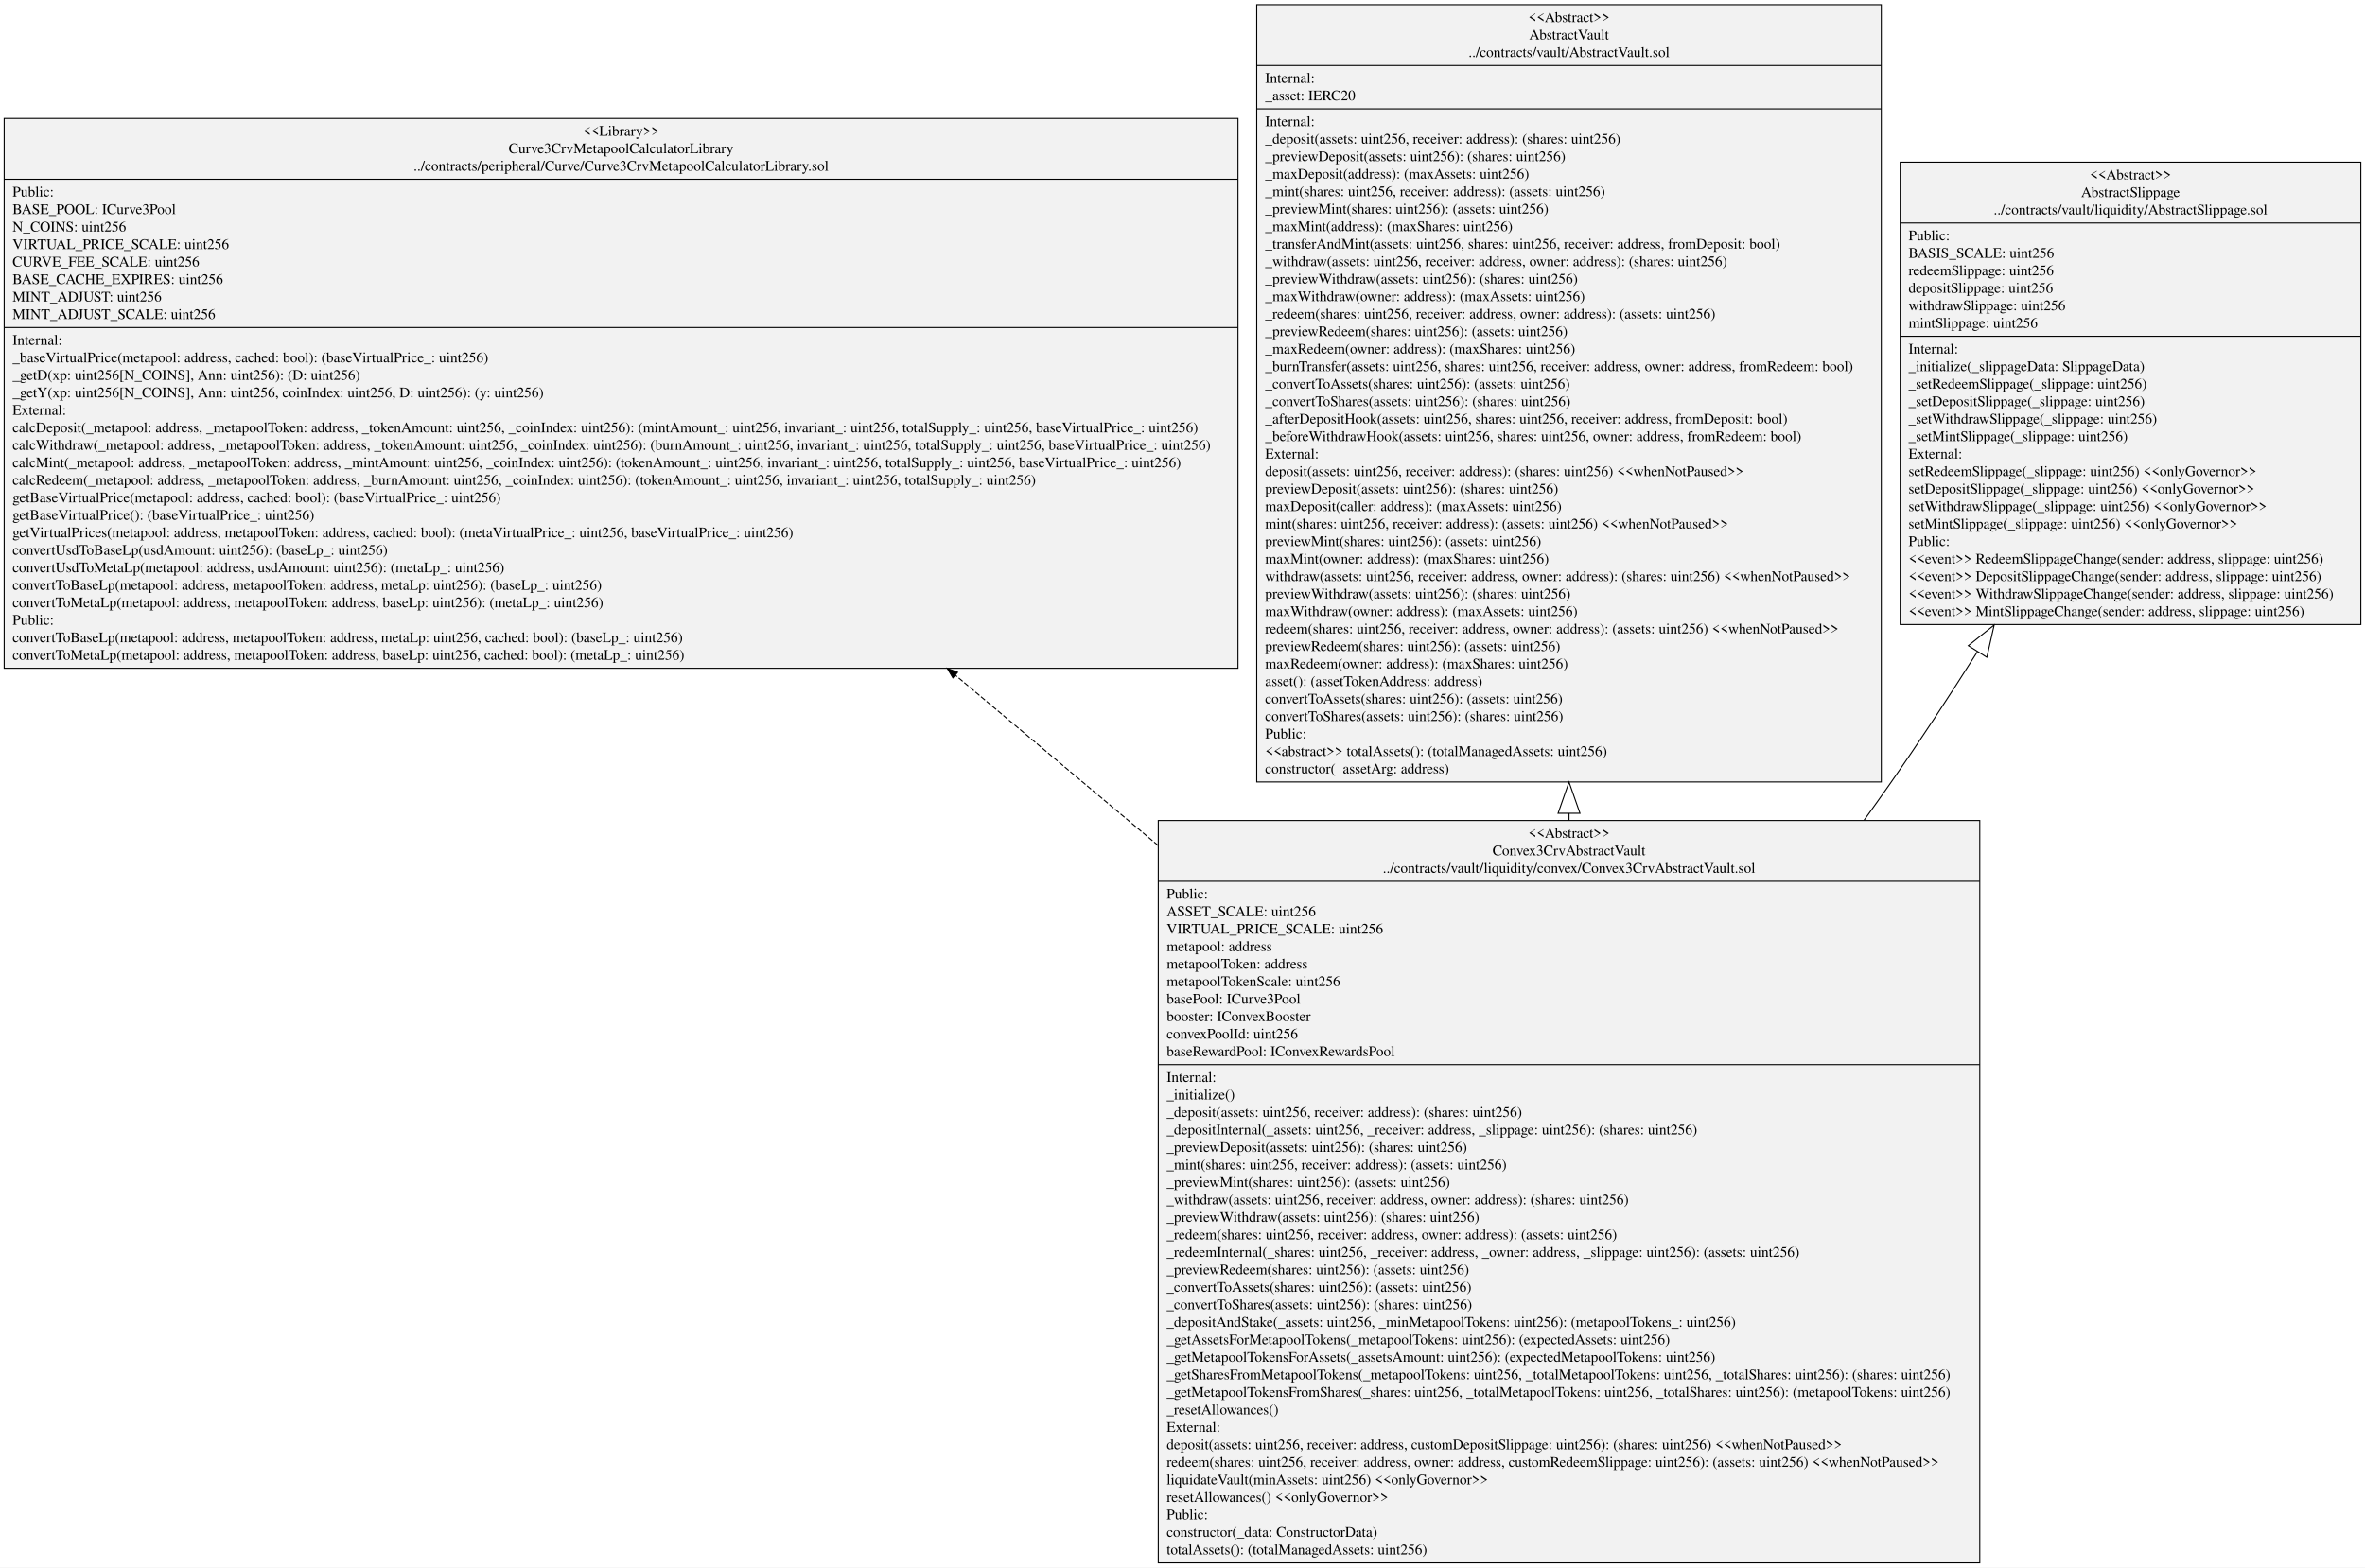
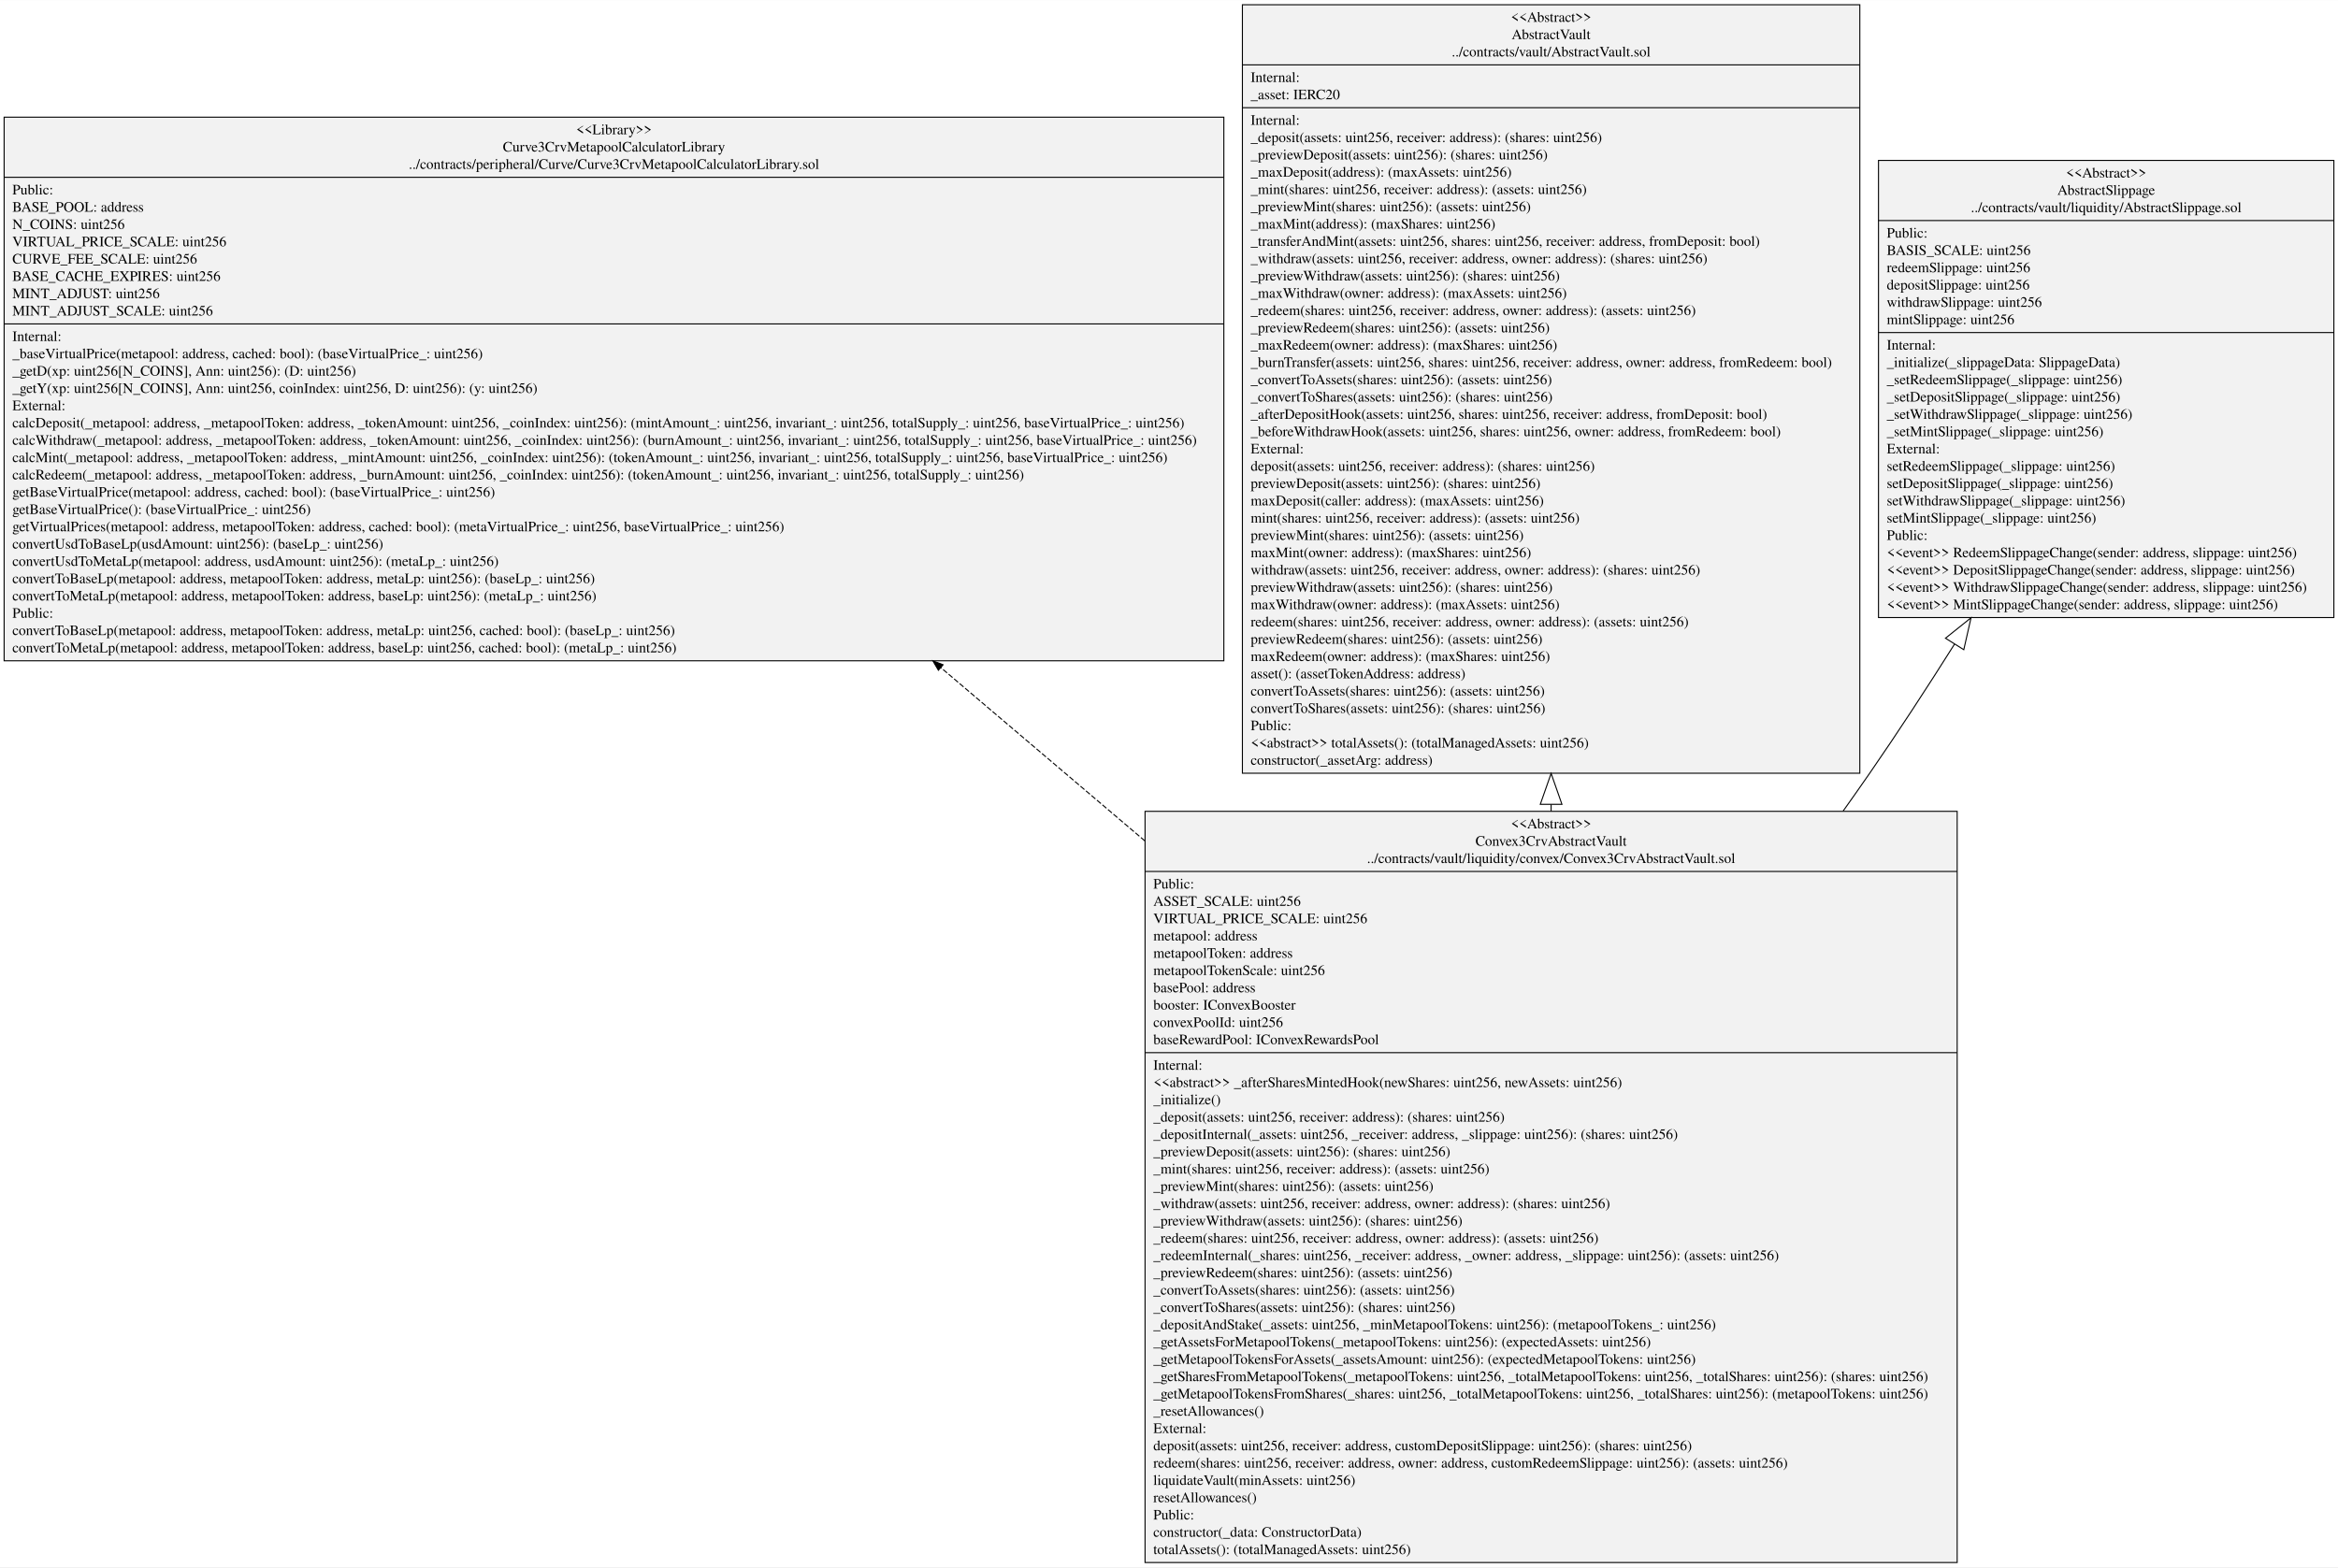
- <svg xmlns="http://www.w3.org/2000/svg" width="2270pt" height="1505pt" viewBox="0.00 0.00 2270.31 1505.20">
-   <g id="graph0" class="graph" transform="scale(1 1) rotate(0) translate(4 1501.2)">
-     <polygon fill="white" stroke="transparent" points="-4,4 -4,-1501.2 2266.31,-1501.2 2266.31,4 -4,4" />
+ <svg xmlns="http://www.w3.org/2000/svg" width="2270pt" height="1522pt" viewBox="0.00 0.00 2270.31 1522.00">
+   <g id="graph0" class="graph" transform="scale(1 1) rotate(0) translate(4 1518)">
+     <polygon fill="white" stroke="transparent" points="-4,4 -4,-1518 2266.31,-1518 2266.31,4 -4,4" />
    <g id="node1" class="node">
-       <polygon fill="#f2f2f2" stroke="black" points="0,-859.5 0,-1387.5 1184.41,-1387.5 1184.41,-859.5 0,-859.5" />
-       <text text-anchor="middle" x="592.21" y="-1370.9" font-family="Times,serif" font-size="14.00">&lt;&lt;Library&gt;&gt;</text>
-       <text text-anchor="middle" x="592.21" y="-1354.1" font-family="Times,serif" font-size="14.00">Curve3CrvMetapoolCalculatorLibrary</text>
-       <text text-anchor="middle" x="592.21" y="-1337.3" font-family="Times,serif" font-size="14.00">../contracts/peripheral/Curve/Curve3CrvMetapoolCalculatorLibrary.sol</text>
-       <polyline fill="none" stroke="black" points="0,-1329.1 1184.41,-1329.1 " />
-       <text text-anchor="start" x="8" y="-1312.5" font-family="Times,serif" font-size="14.00">Public:</text>
-       <text text-anchor="start" x="8" y="-1295.7" font-family="Times,serif" font-size="14.00">   BASE_POOL: ICurve3Pool</text>
-       <text text-anchor="start" x="8" y="-1278.9" font-family="Times,serif" font-size="14.00">   N_COINS: uint256</text>
-       <text text-anchor="start" x="8" y="-1262.1" font-family="Times,serif" font-size="14.00">   VIRTUAL_PRICE_SCALE: uint256</text>
-       <text text-anchor="start" x="8" y="-1245.3" font-family="Times,serif" font-size="14.00">   CURVE_FEE_SCALE: uint256</text>
-       <text text-anchor="start" x="8" y="-1228.5" font-family="Times,serif" font-size="14.00">   BASE_CACHE_EXPIRES: uint256</text>
-       <text text-anchor="start" x="8" y="-1211.7" font-family="Times,serif" font-size="14.00">   MINT_ADJUST: uint256</text>
-       <text text-anchor="start" x="8" y="-1194.9" font-family="Times,serif" font-size="14.00">   MINT_ADJUST_SCALE: uint256</text>
-       <polyline fill="none" stroke="black" points="0,-1186.7 1184.41,-1186.7 " />
-       <text text-anchor="start" x="8" y="-1170.1" font-family="Times,serif" font-size="14.00">Internal:</text>
-       <text text-anchor="start" x="8" y="-1153.3" font-family="Times,serif" font-size="14.00">    _baseVirtualPrice(metapool: address, cached: bool): (baseVirtualPrice_: uint256)</text>
-       <text text-anchor="start" x="8" y="-1136.5" font-family="Times,serif" font-size="14.00">    _getD(xp: uint256[N_COINS], Ann: uint256): (D: uint256)</text>
-       <text text-anchor="start" x="8" y="-1119.7" font-family="Times,serif" font-size="14.00">    _getY(xp: uint256[N_COINS], Ann: uint256, coinIndex: uint256, D: uint256): (y: uint256)</text>
-       <text text-anchor="start" x="8" y="-1102.9" font-family="Times,serif" font-size="14.00">External:</text>
-       <text text-anchor="start" x="8" y="-1086.1" font-family="Times,serif" font-size="14.00">    calcDeposit(_metapool: address, _metapoolToken: address, _tokenAmount: uint256, _coinIndex: uint256): (mintAmount_: uint256, invariant_: uint256, totalSupply_: uint256, baseVirtualPrice_: uint256)</text>
-       <text text-anchor="start" x="8" y="-1069.3" font-family="Times,serif" font-size="14.00">    calcWithdraw(_metapool: address, _metapoolToken: address, _tokenAmount: uint256, _coinIndex: uint256): (burnAmount_: uint256, invariant_: uint256, totalSupply_: uint256, baseVirtualPrice_: uint256)</text>
-       <text text-anchor="start" x="8" y="-1052.5" font-family="Times,serif" font-size="14.00">    calcMint(_metapool: address, _metapoolToken: address, _mintAmount: uint256, _coinIndex: uint256): (tokenAmount_: uint256, invariant_: uint256, totalSupply_: uint256, baseVirtualPrice_: uint256)</text>
-       <text text-anchor="start" x="8" y="-1035.7" font-family="Times,serif" font-size="14.00">    calcRedeem(_metapool: address, _metapoolToken: address, _burnAmount: uint256, _coinIndex: uint256): (tokenAmount_: uint256, invariant_: uint256, totalSupply_: uint256)</text>
-       <text text-anchor="start" x="8" y="-1018.9" font-family="Times,serif" font-size="14.00">    getBaseVirtualPrice(metapool: address, cached: bool): (baseVirtualPrice_: uint256)</text>
-       <text text-anchor="start" x="8" y="-1002.1" font-family="Times,serif" font-size="14.00">    getBaseVirtualPrice(): (baseVirtualPrice_: uint256)</text>
-       <text text-anchor="start" x="8" y="-985.3" font-family="Times,serif" font-size="14.00">    getVirtualPrices(metapool: address, metapoolToken: address, cached: bool): (metaVirtualPrice_: uint256, baseVirtualPrice_: uint256)</text>
-       <text text-anchor="start" x="8" y="-968.5" font-family="Times,serif" font-size="14.00">    convertUsdToBaseLp(usdAmount: uint256): (baseLp_: uint256)</text>
-       <text text-anchor="start" x="8" y="-951.7" font-family="Times,serif" font-size="14.00">    convertUsdToMetaLp(metapool: address, usdAmount: uint256): (metaLp_: uint256)</text>
-       <text text-anchor="start" x="8" y="-934.9" font-family="Times,serif" font-size="14.00">    convertToBaseLp(metapool: address, metapoolToken: address, metaLp: uint256): (baseLp_: uint256)</text>
-       <text text-anchor="start" x="8" y="-918.1" font-family="Times,serif" font-size="14.00">    convertToMetaLp(metapool: address, metapoolToken: address, baseLp: uint256): (metaLp_: uint256)</text>
-       <text text-anchor="start" x="8" y="-901.3" font-family="Times,serif" font-size="14.00">Public:</text>
-       <text text-anchor="start" x="8" y="-884.5" font-family="Times,serif" font-size="14.00">    convertToBaseLp(metapool: address, metapoolToken: address, metaLp: uint256, cached: bool): (baseLp_: uint256)</text>
-       <text text-anchor="start" x="8" y="-867.7" font-family="Times,serif" font-size="14.00">    convertToMetaLp(metapool: address, metapoolToken: address, baseLp: uint256, cached: bool): (metaLp_: uint256)</text>
+       <polygon fill="#f2f2f2" stroke="black" points="0,-876.3 0,-1404.3 1184.41,-1404.3 1184.41,-876.3 0,-876.3" />
+       <text text-anchor="middle" x="592.21" y="-1387.7" font-family="Times,serif" font-size="14.00">&lt;&lt;Library&gt;&gt;</text>
+       <text text-anchor="middle" x="592.21" y="-1370.9" font-family="Times,serif" font-size="14.00">Curve3CrvMetapoolCalculatorLibrary</text>
+       <text text-anchor="middle" x="592.21" y="-1354.1" font-family="Times,serif" font-size="14.00">../contracts/peripheral/Curve/Curve3CrvMetapoolCalculatorLibrary.sol</text>
+       <polyline fill="none" stroke="black" points="0,-1345.9 1184.41,-1345.9 " />
+       <text text-anchor="start" x="8" y="-1329.3" font-family="Times,serif" font-size="14.00">Public:</text>
+       <text text-anchor="start" x="8" y="-1312.5" font-family="Times,serif" font-size="14.00">   BASE_POOL: address</text>
+       <text text-anchor="start" x="8" y="-1295.7" font-family="Times,serif" font-size="14.00">   N_COINS: uint256</text>
+       <text text-anchor="start" x="8" y="-1278.9" font-family="Times,serif" font-size="14.00">   VIRTUAL_PRICE_SCALE: uint256</text>
+       <text text-anchor="start" x="8" y="-1262.1" font-family="Times,serif" font-size="14.00">   CURVE_FEE_SCALE: uint256</text>
+       <text text-anchor="start" x="8" y="-1245.3" font-family="Times,serif" font-size="14.00">   BASE_CACHE_EXPIRES: uint256</text>
+       <text text-anchor="start" x="8" y="-1228.5" font-family="Times,serif" font-size="14.00">   MINT_ADJUST: uint256</text>
+       <text text-anchor="start" x="8" y="-1211.7" font-family="Times,serif" font-size="14.00">   MINT_ADJUST_SCALE: uint256</text>
+       <polyline fill="none" stroke="black" points="0,-1203.5 1184.41,-1203.5 " />
+       <text text-anchor="start" x="8" y="-1186.9" font-family="Times,serif" font-size="14.00">Internal:</text>
+       <text text-anchor="start" x="8" y="-1170.1" font-family="Times,serif" font-size="14.00">    _baseVirtualPrice(metapool: address, cached: bool): (baseVirtualPrice_: uint256)</text>
+       <text text-anchor="start" x="8" y="-1153.3" font-family="Times,serif" font-size="14.00">    _getD(xp: uint256[N_COINS], Ann: uint256): (D: uint256)</text>
+       <text text-anchor="start" x="8" y="-1136.5" font-family="Times,serif" font-size="14.00">    _getY(xp: uint256[N_COINS], Ann: uint256, coinIndex: uint256, D: uint256): (y: uint256)</text>
+       <text text-anchor="start" x="8" y="-1119.7" font-family="Times,serif" font-size="14.00">External:</text>
+       <text text-anchor="start" x="8" y="-1102.9" font-family="Times,serif" font-size="14.00">    calcDeposit(_metapool: address, _metapoolToken: address, _tokenAmount: uint256, _coinIndex: uint256): (mintAmount_: uint256, invariant_: uint256, totalSupply_: uint256, baseVirtualPrice_: uint256)</text>
+       <text text-anchor="start" x="8" y="-1086.1" font-family="Times,serif" font-size="14.00">    calcWithdraw(_metapool: address, _metapoolToken: address, _tokenAmount: uint256, _coinIndex: uint256): (burnAmount_: uint256, invariant_: uint256, totalSupply_: uint256, baseVirtualPrice_: uint256)</text>
+       <text text-anchor="start" x="8" y="-1069.3" font-family="Times,serif" font-size="14.00">    calcMint(_metapool: address, _metapoolToken: address, _mintAmount: uint256, _coinIndex: uint256): (tokenAmount_: uint256, invariant_: uint256, totalSupply_: uint256, baseVirtualPrice_: uint256)</text>
+       <text text-anchor="start" x="8" y="-1052.5" font-family="Times,serif" font-size="14.00">    calcRedeem(_metapool: address, _metapoolToken: address, _burnAmount: uint256, _coinIndex: uint256): (tokenAmount_: uint256, invariant_: uint256, totalSupply_: uint256)</text>
+       <text text-anchor="start" x="8" y="-1035.7" font-family="Times,serif" font-size="14.00">    getBaseVirtualPrice(metapool: address, cached: bool): (baseVirtualPrice_: uint256)</text>
+       <text text-anchor="start" x="8" y="-1018.9" font-family="Times,serif" font-size="14.00">    getBaseVirtualPrice(): (baseVirtualPrice_: uint256)</text>
+       <text text-anchor="start" x="8" y="-1002.1" font-family="Times,serif" font-size="14.00">    getVirtualPrices(metapool: address, metapoolToken: address, cached: bool): (metaVirtualPrice_: uint256, baseVirtualPrice_: uint256)</text>
+       <text text-anchor="start" x="8" y="-985.3" font-family="Times,serif" font-size="14.00">    convertUsdToBaseLp(usdAmount: uint256): (baseLp_: uint256)</text>
+       <text text-anchor="start" x="8" y="-968.5" font-family="Times,serif" font-size="14.00">    convertUsdToMetaLp(metapool: address, usdAmount: uint256): (metaLp_: uint256)</text>
+       <text text-anchor="start" x="8" y="-951.7" font-family="Times,serif" font-size="14.00">    convertToBaseLp(metapool: address, metapoolToken: address, metaLp: uint256): (baseLp_: uint256)</text>
+       <text text-anchor="start" x="8" y="-934.9" font-family="Times,serif" font-size="14.00">    convertToMetaLp(metapool: address, metapoolToken: address, baseLp: uint256): (metaLp_: uint256)</text>
+       <text text-anchor="start" x="8" y="-918.1" font-family="Times,serif" font-size="14.00">Public:</text>
+       <text text-anchor="start" x="8" y="-901.3" font-family="Times,serif" font-size="14.00">    convertToBaseLp(metapool: address, metapoolToken: address, metaLp: uint256, cached: bool): (baseLp_: uint256)</text>
+       <text text-anchor="start" x="8" y="-884.5" font-family="Times,serif" font-size="14.00">    convertToMetaLp(metapool: address, metapoolToken: address, baseLp: uint256, cached: bool): (metaLp_: uint256)</text>
    </g>
    <g id="node2" class="node">
-       <polygon fill="#f2f2f2" stroke="black" points="1202.43,-750.3 1202.43,-1496.7 1801.98,-1496.7 1801.98,-750.3 1202.43,-750.3" />
-       <text text-anchor="middle" x="1502.21" y="-1480.1" font-family="Times,serif" font-size="14.00">&lt;&lt;Abstract&gt;&gt;</text>
-       <text text-anchor="middle" x="1502.21" y="-1463.3" font-family="Times,serif" font-size="14.00">AbstractVault</text>
-       <text text-anchor="middle" x="1502.21" y="-1446.5" font-family="Times,serif" font-size="14.00">../contracts/vault/AbstractVault.sol</text>
-       <polyline fill="none" stroke="black" points="1202.43,-1438.3 1801.98,-1438.3 " />
-       <text text-anchor="start" x="1210.43" y="-1421.7" font-family="Times,serif" font-size="14.00">Internal:</text>
-       <text text-anchor="start" x="1210.43" y="-1404.9" font-family="Times,serif" font-size="14.00">   _asset: IERC20</text>
-       <polyline fill="none" stroke="black" points="1202.43,-1396.7 1801.98,-1396.7 " />
-       <text text-anchor="start" x="1210.43" y="-1380.1" font-family="Times,serif" font-size="14.00">Internal:</text>
-       <text text-anchor="start" x="1210.43" y="-1363.3" font-family="Times,serif" font-size="14.00">    _deposit(assets: uint256, receiver: address): (shares: uint256)</text>
-       <text text-anchor="start" x="1210.43" y="-1346.5" font-family="Times,serif" font-size="14.00">    _previewDeposit(assets: uint256): (shares: uint256)</text>
-       <text text-anchor="start" x="1210.43" y="-1329.7" font-family="Times,serif" font-size="14.00">    _maxDeposit(address): (maxAssets: uint256)</text>
-       <text text-anchor="start" x="1210.43" y="-1312.9" font-family="Times,serif" font-size="14.00">    _mint(shares: uint256, receiver: address): (assets: uint256)</text>
-       <text text-anchor="start" x="1210.43" y="-1296.1" font-family="Times,serif" font-size="14.00">    _previewMint(shares: uint256): (assets: uint256)</text>
-       <text text-anchor="start" x="1210.43" y="-1279.3" font-family="Times,serif" font-size="14.00">    _maxMint(address): (maxShares: uint256)</text>
-       <text text-anchor="start" x="1210.43" y="-1262.5" font-family="Times,serif" font-size="14.00">    _transferAndMint(assets: uint256, shares: uint256, receiver: address, fromDeposit: bool)</text>
-       <text text-anchor="start" x="1210.43" y="-1245.7" font-family="Times,serif" font-size="14.00">    _withdraw(assets: uint256, receiver: address, owner: address): (shares: uint256)</text>
-       <text text-anchor="start" x="1210.43" y="-1228.9" font-family="Times,serif" font-size="14.00">    _previewWithdraw(assets: uint256): (shares: uint256)</text>
-       <text text-anchor="start" x="1210.43" y="-1212.1" font-family="Times,serif" font-size="14.00">    _maxWithdraw(owner: address): (maxAssets: uint256)</text>
-       <text text-anchor="start" x="1210.43" y="-1195.3" font-family="Times,serif" font-size="14.00">    _redeem(shares: uint256, receiver: address, owner: address): (assets: uint256)</text>
-       <text text-anchor="start" x="1210.43" y="-1178.5" font-family="Times,serif" font-size="14.00">    _previewRedeem(shares: uint256): (assets: uint256)</text>
-       <text text-anchor="start" x="1210.43" y="-1161.7" font-family="Times,serif" font-size="14.00">    _maxRedeem(owner: address): (maxShares: uint256)</text>
-       <text text-anchor="start" x="1210.43" y="-1144.9" font-family="Times,serif" font-size="14.00">    _burnTransfer(assets: uint256, shares: uint256, receiver: address, owner: address, fromRedeem: bool)</text>
-       <text text-anchor="start" x="1210.43" y="-1128.1" font-family="Times,serif" font-size="14.00">    _convertToAssets(shares: uint256): (assets: uint256)</text>
-       <text text-anchor="start" x="1210.43" y="-1111.3" font-family="Times,serif" font-size="14.00">    _convertToShares(assets: uint256): (shares: uint256)</text>
-       <text text-anchor="start" x="1210.43" y="-1094.5" font-family="Times,serif" font-size="14.00">    _afterDepositHook(assets: uint256, shares: uint256, receiver: address, fromDeposit: bool)</text>
-       <text text-anchor="start" x="1210.43" y="-1077.7" font-family="Times,serif" font-size="14.00">    _beforeWithdrawHook(assets: uint256, shares: uint256, owner: address, fromRedeem: bool)</text>
-       <text text-anchor="start" x="1210.43" y="-1060.9" font-family="Times,serif" font-size="14.00">External:</text>
-       <text text-anchor="start" x="1210.43" y="-1044.1" font-family="Times,serif" font-size="14.00">    deposit(assets: uint256, receiver: address): (shares: uint256) &lt;&lt;whenNotPaused&gt;&gt;</text>
-       <text text-anchor="start" x="1210.43" y="-1027.3" font-family="Times,serif" font-size="14.00">    previewDeposit(assets: uint256): (shares: uint256)</text>
-       <text text-anchor="start" x="1210.43" y="-1010.5" font-family="Times,serif" font-size="14.00">    maxDeposit(caller: address): (maxAssets: uint256)</text>
-       <text text-anchor="start" x="1210.43" y="-993.7" font-family="Times,serif" font-size="14.00">    mint(shares: uint256, receiver: address): (assets: uint256) &lt;&lt;whenNotPaused&gt;&gt;</text>
-       <text text-anchor="start" x="1210.43" y="-976.9" font-family="Times,serif" font-size="14.00">    previewMint(shares: uint256): (assets: uint256)</text>
-       <text text-anchor="start" x="1210.43" y="-960.1" font-family="Times,serif" font-size="14.00">    maxMint(owner: address): (maxShares: uint256)</text>
-       <text text-anchor="start" x="1210.43" y="-943.3" font-family="Times,serif" font-size="14.00">    withdraw(assets: uint256, receiver: address, owner: address): (shares: uint256) &lt;&lt;whenNotPaused&gt;&gt;</text>
-       <text text-anchor="start" x="1210.43" y="-926.5" font-family="Times,serif" font-size="14.00">    previewWithdraw(assets: uint256): (shares: uint256)</text>
-       <text text-anchor="start" x="1210.43" y="-909.7" font-family="Times,serif" font-size="14.00">    maxWithdraw(owner: address): (maxAssets: uint256)</text>
-       <text text-anchor="start" x="1210.43" y="-892.9" font-family="Times,serif" font-size="14.00">    redeem(shares: uint256, receiver: address, owner: address): (assets: uint256) &lt;&lt;whenNotPaused&gt;&gt;</text>
-       <text text-anchor="start" x="1210.43" y="-876.1" font-family="Times,serif" font-size="14.00">    previewRedeem(shares: uint256): (assets: uint256)</text>
-       <text text-anchor="start" x="1210.43" y="-859.3" font-family="Times,serif" font-size="14.00">    maxRedeem(owner: address): (maxShares: uint256)</text>
-       <text text-anchor="start" x="1210.43" y="-842.5" font-family="Times,serif" font-size="14.00">    asset(): (assetTokenAddress: address)</text>
-       <text text-anchor="start" x="1210.43" y="-825.7" font-family="Times,serif" font-size="14.00">    convertToAssets(shares: uint256): (assets: uint256)</text>
-       <text text-anchor="start" x="1210.43" y="-808.9" font-family="Times,serif" font-size="14.00">    convertToShares(assets: uint256): (shares: uint256)</text>
-       <text text-anchor="start" x="1210.43" y="-792.1" font-family="Times,serif" font-size="14.00">Public:</text>
-       <text text-anchor="start" x="1210.43" y="-775.3" font-family="Times,serif" font-size="14.00">    &lt;&lt;abstract&gt;&gt; totalAssets(): (totalManagedAssets: uint256)</text>
-       <text text-anchor="start" x="1210.43" y="-758.5" font-family="Times,serif" font-size="14.00">    constructor(_assetArg: address)</text>
+       <polygon fill="#f2f2f2" stroke="black" points="1202.43,-767.1 1202.43,-1513.5 1801.98,-1513.5 1801.98,-767.1 1202.43,-767.1" />
+       <text text-anchor="middle" x="1502.21" y="-1496.9" font-family="Times,serif" font-size="14.00">&lt;&lt;Abstract&gt;&gt;</text>
+       <text text-anchor="middle" x="1502.21" y="-1480.1" font-family="Times,serif" font-size="14.00">AbstractVault</text>
+       <text text-anchor="middle" x="1502.21" y="-1463.3" font-family="Times,serif" font-size="14.00">../contracts/vault/AbstractVault.sol</text>
+       <polyline fill="none" stroke="black" points="1202.43,-1455.1 1801.98,-1455.1 " />
+       <text text-anchor="start" x="1210.43" y="-1438.5" font-family="Times,serif" font-size="14.00">Internal:</text>
+       <text text-anchor="start" x="1210.43" y="-1421.7" font-family="Times,serif" font-size="14.00">   _asset: IERC20</text>
+       <polyline fill="none" stroke="black" points="1202.43,-1413.5 1801.98,-1413.5 " />
+       <text text-anchor="start" x="1210.43" y="-1396.9" font-family="Times,serif" font-size="14.00">Internal:</text>
+       <text text-anchor="start" x="1210.43" y="-1380.1" font-family="Times,serif" font-size="14.00">    _deposit(assets: uint256, receiver: address): (shares: uint256)</text>
+       <text text-anchor="start" x="1210.43" y="-1363.3" font-family="Times,serif" font-size="14.00">    _previewDeposit(assets: uint256): (shares: uint256)</text>
+       <text text-anchor="start" x="1210.43" y="-1346.5" font-family="Times,serif" font-size="14.00">    _maxDeposit(address): (maxAssets: uint256)</text>
+       <text text-anchor="start" x="1210.43" y="-1329.7" font-family="Times,serif" font-size="14.00">    _mint(shares: uint256, receiver: address): (assets: uint256)</text>
+       <text text-anchor="start" x="1210.43" y="-1312.9" font-family="Times,serif" font-size="14.00">    _previewMint(shares: uint256): (assets: uint256)</text>
+       <text text-anchor="start" x="1210.43" y="-1296.1" font-family="Times,serif" font-size="14.00">    _maxMint(address): (maxShares: uint256)</text>
+       <text text-anchor="start" x="1210.43" y="-1279.3" font-family="Times,serif" font-size="14.00">    _transferAndMint(assets: uint256, shares: uint256, receiver: address, fromDeposit: bool)</text>
+       <text text-anchor="start" x="1210.43" y="-1262.5" font-family="Times,serif" font-size="14.00">    _withdraw(assets: uint256, receiver: address, owner: address): (shares: uint256)</text>
+       <text text-anchor="start" x="1210.43" y="-1245.7" font-family="Times,serif" font-size="14.00">    _previewWithdraw(assets: uint256): (shares: uint256)</text>
+       <text text-anchor="start" x="1210.43" y="-1228.9" font-family="Times,serif" font-size="14.00">    _maxWithdraw(owner: address): (maxAssets: uint256)</text>
+       <text text-anchor="start" x="1210.43" y="-1212.1" font-family="Times,serif" font-size="14.00">    _redeem(shares: uint256, receiver: address, owner: address): (assets: uint256)</text>
+       <text text-anchor="start" x="1210.43" y="-1195.3" font-family="Times,serif" font-size="14.00">    _previewRedeem(shares: uint256): (assets: uint256)</text>
+       <text text-anchor="start" x="1210.43" y="-1178.5" font-family="Times,serif" font-size="14.00">    _maxRedeem(owner: address): (maxShares: uint256)</text>
+       <text text-anchor="start" x="1210.43" y="-1161.7" font-family="Times,serif" font-size="14.00">    _burnTransfer(assets: uint256, shares: uint256, receiver: address, owner: address, fromRedeem: bool)</text>
+       <text text-anchor="start" x="1210.43" y="-1144.9" font-family="Times,serif" font-size="14.00">    _convertToAssets(shares: uint256): (assets: uint256)</text>
+       <text text-anchor="start" x="1210.43" y="-1128.1" font-family="Times,serif" font-size="14.00">    _convertToShares(assets: uint256): (shares: uint256)</text>
+       <text text-anchor="start" x="1210.43" y="-1111.3" font-family="Times,serif" font-size="14.00">    _afterDepositHook(assets: uint256, shares: uint256, receiver: address, fromDeposit: bool)</text>
+       <text text-anchor="start" x="1210.43" y="-1094.5" font-family="Times,serif" font-size="14.00">    _beforeWithdrawHook(assets: uint256, shares: uint256, owner: address, fromRedeem: bool)</text>
+       <text text-anchor="start" x="1210.43" y="-1077.7" font-family="Times,serif" font-size="14.00">External:</text>
+       <text text-anchor="start" x="1210.43" y="-1060.9" font-family="Times,serif" font-size="14.00">    deposit(assets: uint256, receiver: address): (shares: uint256)</text>
+       <text text-anchor="start" x="1210.43" y="-1044.1" font-family="Times,serif" font-size="14.00">    previewDeposit(assets: uint256): (shares: uint256)</text>
+       <text text-anchor="start" x="1210.43" y="-1027.3" font-family="Times,serif" font-size="14.00">    maxDeposit(caller: address): (maxAssets: uint256)</text>
+       <text text-anchor="start" x="1210.43" y="-1010.5" font-family="Times,serif" font-size="14.00">    mint(shares: uint256, receiver: address): (assets: uint256)</text>
+       <text text-anchor="start" x="1210.43" y="-993.7" font-family="Times,serif" font-size="14.00">    previewMint(shares: uint256): (assets: uint256)</text>
+       <text text-anchor="start" x="1210.43" y="-976.9" font-family="Times,serif" font-size="14.00">    maxMint(owner: address): (maxShares: uint256)</text>
+       <text text-anchor="start" x="1210.43" y="-960.1" font-family="Times,serif" font-size="14.00">    withdraw(assets: uint256, receiver: address, owner: address): (shares: uint256)</text>
+       <text text-anchor="start" x="1210.43" y="-943.3" font-family="Times,serif" font-size="14.00">    previewWithdraw(assets: uint256): (shares: uint256)</text>
+       <text text-anchor="start" x="1210.43" y="-926.5" font-family="Times,serif" font-size="14.00">    maxWithdraw(owner: address): (maxAssets: uint256)</text>
+       <text text-anchor="start" x="1210.43" y="-909.7" font-family="Times,serif" font-size="14.00">    redeem(shares: uint256, receiver: address, owner: address): (assets: uint256)</text>
+       <text text-anchor="start" x="1210.43" y="-892.9" font-family="Times,serif" font-size="14.00">    previewRedeem(shares: uint256): (assets: uint256)</text>
+       <text text-anchor="start" x="1210.43" y="-876.1" font-family="Times,serif" font-size="14.00">    maxRedeem(owner: address): (maxShares: uint256)</text>
+       <text text-anchor="start" x="1210.43" y="-859.3" font-family="Times,serif" font-size="14.00">    asset(): (assetTokenAddress: address)</text>
+       <text text-anchor="start" x="1210.43" y="-842.5" font-family="Times,serif" font-size="14.00">    convertToAssets(shares: uint256): (assets: uint256)</text>
+       <text text-anchor="start" x="1210.43" y="-825.7" font-family="Times,serif" font-size="14.00">    convertToShares(assets: uint256): (shares: uint256)</text>
+       <text text-anchor="start" x="1210.43" y="-808.9" font-family="Times,serif" font-size="14.00">Public:</text>
+       <text text-anchor="start" x="1210.43" y="-792.1" font-family="Times,serif" font-size="14.00">    &lt;&lt;abstract&gt;&gt; totalAssets(): (totalManagedAssets: uint256)</text>
+       <text text-anchor="start" x="1210.43" y="-775.3" font-family="Times,serif" font-size="14.00">    constructor(_assetArg: address)</text>
    </g>
    <g id="node3" class="node">
-       <polygon fill="#f2f2f2" stroke="black" points="1820.11,-901.5 1820.11,-1345.5 2262.31,-1345.5 2262.31,-901.5 1820.11,-901.5" />
-       <text text-anchor="middle" x="2041.21" y="-1328.9" font-family="Times,serif" font-size="14.00">&lt;&lt;Abstract&gt;&gt;</text>
-       <text text-anchor="middle" x="2041.21" y="-1312.1" font-family="Times,serif" font-size="14.00">AbstractSlippage</text>
-       <text text-anchor="middle" x="2041.21" y="-1295.3" font-family="Times,serif" font-size="14.00">../contracts/vault/liquidity/AbstractSlippage.sol</text>
-       <polyline fill="none" stroke="black" points="1820.11,-1287.1 2262.31,-1287.1 " />
-       <text text-anchor="start" x="1828.11" y="-1270.5" font-family="Times,serif" font-size="14.00">Public:</text>
-       <text text-anchor="start" x="1828.11" y="-1253.7" font-family="Times,serif" font-size="14.00">   BASIS_SCALE: uint256</text>
-       <text text-anchor="start" x="1828.11" y="-1236.9" font-family="Times,serif" font-size="14.00">   redeemSlippage: uint256</text>
-       <text text-anchor="start" x="1828.11" y="-1220.1" font-family="Times,serif" font-size="14.00">   depositSlippage: uint256</text>
-       <text text-anchor="start" x="1828.11" y="-1203.3" font-family="Times,serif" font-size="14.00">   withdrawSlippage: uint256</text>
-       <text text-anchor="start" x="1828.11" y="-1186.5" font-family="Times,serif" font-size="14.00">   mintSlippage: uint256</text>
-       <polyline fill="none" stroke="black" points="1820.11,-1178.3 2262.31,-1178.3 " />
-       <text text-anchor="start" x="1828.11" y="-1161.7" font-family="Times,serif" font-size="14.00">Internal:</text>
-       <text text-anchor="start" x="1828.11" y="-1144.9" font-family="Times,serif" font-size="14.00">    _initialize(_slippageData: SlippageData)</text>
-       <text text-anchor="start" x="1828.11" y="-1128.1" font-family="Times,serif" font-size="14.00">    _setRedeemSlippage(_slippage: uint256)</text>
-       <text text-anchor="start" x="1828.11" y="-1111.3" font-family="Times,serif" font-size="14.00">    _setDepositSlippage(_slippage: uint256)</text>
-       <text text-anchor="start" x="1828.11" y="-1094.5" font-family="Times,serif" font-size="14.00">    _setWithdrawSlippage(_slippage: uint256)</text>
-       <text text-anchor="start" x="1828.11" y="-1077.7" font-family="Times,serif" font-size="14.00">    _setMintSlippage(_slippage: uint256)</text>
-       <text text-anchor="start" x="1828.11" y="-1060.9" font-family="Times,serif" font-size="14.00">External:</text>
-       <text text-anchor="start" x="1828.11" y="-1044.1" font-family="Times,serif" font-size="14.00">    setRedeemSlippage(_slippage: uint256) &lt;&lt;onlyGovernor&gt;&gt;</text>
-       <text text-anchor="start" x="1828.11" y="-1027.3" font-family="Times,serif" font-size="14.00">    setDepositSlippage(_slippage: uint256) &lt;&lt;onlyGovernor&gt;&gt;</text>
-       <text text-anchor="start" x="1828.11" y="-1010.5" font-family="Times,serif" font-size="14.00">    setWithdrawSlippage(_slippage: uint256) &lt;&lt;onlyGovernor&gt;&gt;</text>
-       <text text-anchor="start" x="1828.11" y="-993.7" font-family="Times,serif" font-size="14.00">    setMintSlippage(_slippage: uint256) &lt;&lt;onlyGovernor&gt;&gt;</text>
-       <text text-anchor="start" x="1828.11" y="-976.9" font-family="Times,serif" font-size="14.00">Public:</text>
-       <text text-anchor="start" x="1828.11" y="-960.1" font-family="Times,serif" font-size="14.00">    &lt;&lt;event&gt;&gt; RedeemSlippageChange(sender: address, slippage: uint256)</text>
-       <text text-anchor="start" x="1828.11" y="-943.3" font-family="Times,serif" font-size="14.00">    &lt;&lt;event&gt;&gt; DepositSlippageChange(sender: address, slippage: uint256)</text>
-       <text text-anchor="start" x="1828.11" y="-926.5" font-family="Times,serif" font-size="14.00">    &lt;&lt;event&gt;&gt; WithdrawSlippageChange(sender: address, slippage: uint256)</text>
-       <text text-anchor="start" x="1828.11" y="-909.7" font-family="Times,serif" font-size="14.00">    &lt;&lt;event&gt;&gt; MintSlippageChange(sender: address, slippage: uint256)</text>
+       <polygon fill="#f2f2f2" stroke="black" points="1820.11,-918.3 1820.11,-1362.3 2262.31,-1362.3 2262.31,-918.3 1820.11,-918.3" />
+       <text text-anchor="middle" x="2041.21" y="-1345.7" font-family="Times,serif" font-size="14.00">&lt;&lt;Abstract&gt;&gt;</text>
+       <text text-anchor="middle" x="2041.21" y="-1328.9" font-family="Times,serif" font-size="14.00">AbstractSlippage</text>
+       <text text-anchor="middle" x="2041.21" y="-1312.1" font-family="Times,serif" font-size="14.00">../contracts/vault/liquidity/AbstractSlippage.sol</text>
+       <polyline fill="none" stroke="black" points="1820.11,-1303.9 2262.31,-1303.9 " />
+       <text text-anchor="start" x="1828.11" y="-1287.3" font-family="Times,serif" font-size="14.00">Public:</text>
+       <text text-anchor="start" x="1828.11" y="-1270.5" font-family="Times,serif" font-size="14.00">   BASIS_SCALE: uint256</text>
+       <text text-anchor="start" x="1828.11" y="-1253.7" font-family="Times,serif" font-size="14.00">   redeemSlippage: uint256</text>
+       <text text-anchor="start" x="1828.11" y="-1236.9" font-family="Times,serif" font-size="14.00">   depositSlippage: uint256</text>
+       <text text-anchor="start" x="1828.11" y="-1220.1" font-family="Times,serif" font-size="14.00">   withdrawSlippage: uint256</text>
+       <text text-anchor="start" x="1828.11" y="-1203.3" font-family="Times,serif" font-size="14.00">   mintSlippage: uint256</text>
+       <polyline fill="none" stroke="black" points="1820.11,-1195.1 2262.31,-1195.1 " />
+       <text text-anchor="start" x="1828.11" y="-1178.5" font-family="Times,serif" font-size="14.00">Internal:</text>
+       <text text-anchor="start" x="1828.11" y="-1161.7" font-family="Times,serif" font-size="14.00">    _initialize(_slippageData: SlippageData)</text>
+       <text text-anchor="start" x="1828.11" y="-1144.9" font-family="Times,serif" font-size="14.00">    _setRedeemSlippage(_slippage: uint256)</text>
+       <text text-anchor="start" x="1828.11" y="-1128.1" font-family="Times,serif" font-size="14.00">    _setDepositSlippage(_slippage: uint256)</text>
+       <text text-anchor="start" x="1828.11" y="-1111.3" font-family="Times,serif" font-size="14.00">    _setWithdrawSlippage(_slippage: uint256)</text>
+       <text text-anchor="start" x="1828.11" y="-1094.5" font-family="Times,serif" font-size="14.00">    _setMintSlippage(_slippage: uint256)</text>
+       <text text-anchor="start" x="1828.11" y="-1077.7" font-family="Times,serif" font-size="14.00">External:</text>
+       <text text-anchor="start" x="1828.11" y="-1060.9" font-family="Times,serif" font-size="14.00">    setRedeemSlippage(_slippage: uint256)</text>
+       <text text-anchor="start" x="1828.11" y="-1044.1" font-family="Times,serif" font-size="14.00">    setDepositSlippage(_slippage: uint256)</text>
+       <text text-anchor="start" x="1828.11" y="-1027.3" font-family="Times,serif" font-size="14.00">    setWithdrawSlippage(_slippage: uint256)</text>
+       <text text-anchor="start" x="1828.11" y="-1010.5" font-family="Times,serif" font-size="14.00">    setMintSlippage(_slippage: uint256)</text>
+       <text text-anchor="start" x="1828.11" y="-993.7" font-family="Times,serif" font-size="14.00">Public:</text>
+       <text text-anchor="start" x="1828.11" y="-976.9" font-family="Times,serif" font-size="14.00">    &lt;&lt;event&gt;&gt; RedeemSlippageChange(sender: address, slippage: uint256)</text>
+       <text text-anchor="start" x="1828.11" y="-960.1" font-family="Times,serif" font-size="14.00">    &lt;&lt;event&gt;&gt; DepositSlippageChange(sender: address, slippage: uint256)</text>
+       <text text-anchor="start" x="1828.11" y="-943.3" font-family="Times,serif" font-size="14.00">    &lt;&lt;event&gt;&gt; WithdrawSlippageChange(sender: address, slippage: uint256)</text>
+       <text text-anchor="start" x="1828.11" y="-926.5" font-family="Times,serif" font-size="14.00">    &lt;&lt;event&gt;&gt; MintSlippageChange(sender: address, slippage: uint256)</text>
    </g>
    <g id="node4" class="node">
-       <polygon fill="#f2f2f2" stroke="black" points="1107.9,-0.5 1107.9,-713.3 1896.51,-713.3 1896.51,-0.5 1107.9,-0.5" />
-       <text text-anchor="middle" x="1502.21" y="-696.7" font-family="Times,serif" font-size="14.00">&lt;&lt;Abstract&gt;&gt;</text>
-       <text text-anchor="middle" x="1502.21" y="-679.9" font-family="Times,serif" font-size="14.00">Convex3CrvAbstractVault</text>
-       <text text-anchor="middle" x="1502.21" y="-663.1" font-family="Times,serif" font-size="14.00">../contracts/vault/liquidity/convex/Convex3CrvAbstractVault.sol</text>
-       <polyline fill="none" stroke="black" points="1107.9,-654.9 1896.51,-654.9 " />
-       <text text-anchor="start" x="1115.9" y="-638.3" font-family="Times,serif" font-size="14.00">Public:</text>
-       <text text-anchor="start" x="1115.9" y="-621.5" font-family="Times,serif" font-size="14.00">   ASSET_SCALE: uint256</text>
-       <text text-anchor="start" x="1115.9" y="-604.7" font-family="Times,serif" font-size="14.00">   VIRTUAL_PRICE_SCALE: uint256</text>
-       <text text-anchor="start" x="1115.9" y="-587.9" font-family="Times,serif" font-size="14.00">   metapool: address</text>
-       <text text-anchor="start" x="1115.9" y="-571.1" font-family="Times,serif" font-size="14.00">   metapoolToken: address</text>
-       <text text-anchor="start" x="1115.9" y="-554.3" font-family="Times,serif" font-size="14.00">   metapoolTokenScale: uint256</text>
-       <text text-anchor="start" x="1115.9" y="-537.5" font-family="Times,serif" font-size="14.00">   basePool: ICurve3Pool</text>
-       <text text-anchor="start" x="1115.9" y="-520.7" font-family="Times,serif" font-size="14.00">   booster: IConvexBooster</text>
-       <text text-anchor="start" x="1115.9" y="-503.9" font-family="Times,serif" font-size="14.00">   convexPoolId: uint256</text>
-       <text text-anchor="start" x="1115.9" y="-487.1" font-family="Times,serif" font-size="14.00">   baseRewardPool: IConvexRewardsPool</text>
-       <polyline fill="none" stroke="black" points="1107.9,-478.9 1896.51,-478.9 " />
-       <text text-anchor="start" x="1115.9" y="-462.3" font-family="Times,serif" font-size="14.00">Internal:</text>
+       <polygon fill="#f2f2f2" stroke="black" points="1107.9,-0.5 1107.9,-730.1 1896.51,-730.1 1896.51,-0.5 1107.9,-0.5" />
+       <text text-anchor="middle" x="1502.21" y="-713.5" font-family="Times,serif" font-size="14.00">&lt;&lt;Abstract&gt;&gt;</text>
+       <text text-anchor="middle" x="1502.21" y="-696.7" font-family="Times,serif" font-size="14.00">Convex3CrvAbstractVault</text>
+       <text text-anchor="middle" x="1502.21" y="-679.9" font-family="Times,serif" font-size="14.00">../contracts/vault/liquidity/convex/Convex3CrvAbstractVault.sol</text>
+       <polyline fill="none" stroke="black" points="1107.9,-671.7 1896.51,-671.7 " />
+       <text text-anchor="start" x="1115.9" y="-655.1" font-family="Times,serif" font-size="14.00">Public:</text>
+       <text text-anchor="start" x="1115.9" y="-638.3" font-family="Times,serif" font-size="14.00">   ASSET_SCALE: uint256</text>
+       <text text-anchor="start" x="1115.9" y="-621.5" font-family="Times,serif" font-size="14.00">   VIRTUAL_PRICE_SCALE: uint256</text>
+       <text text-anchor="start" x="1115.9" y="-604.7" font-family="Times,serif" font-size="14.00">   metapool: address</text>
+       <text text-anchor="start" x="1115.9" y="-587.9" font-family="Times,serif" font-size="14.00">   metapoolToken: address</text>
+       <text text-anchor="start" x="1115.9" y="-571.1" font-family="Times,serif" font-size="14.00">   metapoolTokenScale: uint256</text>
+       <text text-anchor="start" x="1115.9" y="-554.3" font-family="Times,serif" font-size="14.00">   basePool: address</text>
+       <text text-anchor="start" x="1115.9" y="-537.5" font-family="Times,serif" font-size="14.00">   booster: IConvexBooster</text>
+       <text text-anchor="start" x="1115.9" y="-520.7" font-family="Times,serif" font-size="14.00">   convexPoolId: uint256</text>
+       <text text-anchor="start" x="1115.9" y="-503.9" font-family="Times,serif" font-size="14.00">   baseRewardPool: IConvexRewardsPool</text>
+       <polyline fill="none" stroke="black" points="1107.9,-495.7 1896.51,-495.7 " />
+       <text text-anchor="start" x="1115.9" y="-479.1" font-family="Times,serif" font-size="14.00">Internal:</text>
+       <text text-anchor="start" x="1115.9" y="-462.3" font-family="Times,serif" font-size="14.00">    &lt;&lt;abstract&gt;&gt; _afterSharesMintedHook(newShares: uint256, newAssets: uint256)</text>
      <text text-anchor="start" x="1115.9" y="-445.5" font-family="Times,serif" font-size="14.00">    _initialize()</text>
      <text text-anchor="start" x="1115.9" y="-428.7" font-family="Times,serif" font-size="14.00">    _deposit(assets: uint256, receiver: address): (shares: uint256)</text>
      <text text-anchor="start" x="1115.9" y="-411.9" font-family="Times,serif" font-size="14.00">    _depositInternal(_assets: uint256, _receiver: address, _slippage: uint256): (shares: uint256)</text>
      <text text-anchor="start" x="1115.9" y="-395.1" font-family="Times,serif" font-size="14.00">    _previewDeposit(assets: uint256): (shares: uint256)</text>
      <text text-anchor="start" x="1115.9" y="-378.3" font-family="Times,serif" font-size="14.00">    _mint(shares: uint256, receiver: address): (assets: uint256)</text>
      <text text-anchor="start" x="1115.9" y="-361.5" font-family="Times,serif" font-size="14.00">    _previewMint(shares: uint256): (assets: uint256)</text>
      <text text-anchor="start" x="1115.9" y="-344.7" font-family="Times,serif" font-size="14.00">    _withdraw(assets: uint256, receiver: address, owner: address): (shares: uint256)</text>
      <text text-anchor="start" x="1115.9" y="-327.9" font-family="Times,serif" font-size="14.00">    _previewWithdraw(assets: uint256): (shares: uint256)</text>
      <text text-anchor="start" x="1115.9" y="-311.1" font-family="Times,serif" font-size="14.00">    _redeem(shares: uint256, receiver: address, owner: address): (assets: uint256)</text>
      <text text-anchor="start" x="1115.9" y="-294.3" font-family="Times,serif" font-size="14.00">    _redeemInternal(_shares: uint256, _receiver: address, _owner: address, _slippage: uint256): (assets: uint256)</text>
      <text text-anchor="start" x="1115.9" y="-277.5" font-family="Times,serif" font-size="14.00">    _previewRedeem(shares: uint256): (assets: uint256)</text>
      <text text-anchor="start" x="1115.9" y="-260.7" font-family="Times,serif" font-size="14.00">    _convertToAssets(shares: uint256): (assets: uint256)</text>
      <text text-anchor="start" x="1115.9" y="-243.9" font-family="Times,serif" font-size="14.00">    _convertToShares(assets: uint256): (shares: uint256)</text>
      <text text-anchor="start" x="1115.9" y="-227.1" font-family="Times,serif" font-size="14.00">    _depositAndStake(_assets: uint256, _minMetapoolTokens: uint256): (metapoolTokens_: uint256)</text>
      <text text-anchor="start" x="1115.9" y="-210.3" font-family="Times,serif" font-size="14.00">    _getAssetsForMetapoolTokens(_metapoolTokens: uint256): (expectedAssets: uint256)</text>
      <text text-anchor="start" x="1115.9" y="-193.5" font-family="Times,serif" font-size="14.00">    _getMetapoolTokensForAssets(_assetsAmount: uint256): (expectedMetapoolTokens: uint256)</text>
      <text text-anchor="start" x="1115.9" y="-176.7" font-family="Times,serif" font-size="14.00">    _getSharesFromMetapoolTokens(_metapoolTokens: uint256, _totalMetapoolTokens: uint256, _totalShares: uint256): (shares: uint256)</text>
      <text text-anchor="start" x="1115.9" y="-159.9" font-family="Times,serif" font-size="14.00">    _getMetapoolTokensFromShares(_shares: uint256, _totalMetapoolTokens: uint256, _totalShares: uint256): (metapoolTokens: uint256)</text>
      <text text-anchor="start" x="1115.9" y="-143.1" font-family="Times,serif" font-size="14.00">    _resetAllowances()</text>
      <text text-anchor="start" x="1115.9" y="-126.3" font-family="Times,serif" font-size="14.00">External:</text>
-       <text text-anchor="start" x="1115.9" y="-109.5" font-family="Times,serif" font-size="14.00">    deposit(assets: uint256, receiver: address, customDepositSlippage: uint256): (shares: uint256) &lt;&lt;whenNotPaused&gt;&gt;</text>
-       <text text-anchor="start" x="1115.9" y="-92.7" font-family="Times,serif" font-size="14.00">    redeem(shares: uint256, receiver: address, owner: address, customRedeemSlippage: uint256): (assets: uint256) &lt;&lt;whenNotPaused&gt;&gt;</text>
-       <text text-anchor="start" x="1115.9" y="-75.9" font-family="Times,serif" font-size="14.00">    liquidateVault(minAssets: uint256) &lt;&lt;onlyGovernor&gt;&gt;</text>
-       <text text-anchor="start" x="1115.9" y="-59.1" font-family="Times,serif" font-size="14.00">    resetAllowances() &lt;&lt;onlyGovernor&gt;&gt;</text>
+       <text text-anchor="start" x="1115.9" y="-109.5" font-family="Times,serif" font-size="14.00">    deposit(assets: uint256, receiver: address, customDepositSlippage: uint256): (shares: uint256)</text>
+       <text text-anchor="start" x="1115.9" y="-92.7" font-family="Times,serif" font-size="14.00">    redeem(shares: uint256, receiver: address, owner: address, customRedeemSlippage: uint256): (assets: uint256)</text>
+       <text text-anchor="start" x="1115.9" y="-75.9" font-family="Times,serif" font-size="14.00">    liquidateVault(minAssets: uint256)</text>
+       <text text-anchor="start" x="1115.9" y="-59.1" font-family="Times,serif" font-size="14.00">    resetAllowances()</text>
      <text text-anchor="start" x="1115.9" y="-42.3" font-family="Times,serif" font-size="14.00">Public:</text>
      <text text-anchor="start" x="1115.9" y="-25.5" font-family="Times,serif" font-size="14.00">    constructor(_data: ConstructorData)</text>
      <text text-anchor="start" x="1115.9" y="-8.7" font-family="Times,serif" font-size="14.00">    totalAssets(): (totalManagedAssets: uint256)</text>
    </g>
    <g id="edge3" class="edge">
-       <path fill="none" stroke="black" stroke-dasharray="5,2" d="M1107.7,-689.37C1042.66,-744.02 975.95,-800.07 913,-852.97" />
-       <polygon fill="black" stroke="black" points="910.74,-850.29 905.34,-859.4 915.25,-855.65 910.74,-850.29" />
+       <path fill="none" stroke="black" stroke-dasharray="5,2" d="M1107.7,-701.41C1041.51,-757.64 973.58,-815.34 909.65,-869.65" />
+       <polygon fill="black" stroke="black" points="907.23,-867.11 901.87,-876.25 911.76,-872.45 907.23,-867.11" />
    </g>
    <g id="edge2" class="edge">
-       <path fill="none" stroke="black" d="M1502.21,-713.34C1502.21,-715.64 1502.21,-717.95 1502.21,-720.25" />
-       <polygon fill="none" stroke="black" points="1491.71,-720.25 1502.21,-750.25 1512.71,-720.25 1491.71,-720.25" />
+       <path fill="none" stroke="black" d="M1502.21,-730.17C1502.21,-732.36 1502.21,-734.56 1502.21,-736.76" />
+       <polygon fill="none" stroke="black" points="1491.71,-736.92 1502.21,-766.92 1512.71,-736.92 1491.71,-736.92" />
    </g>
    <g id="edge1" class="edge">
-       <path fill="none" stroke="black" d="M1785.42,-713.55C1794.21,-725.71 1802.83,-737.82 1811.21,-749.8 1839.12,-789.72 1867.47,-833 1894.29,-875.46" />
-       <polygon fill="none" stroke="black" points="1885.49,-881.2 1910.33,-901.04 1903.29,-870.04 1885.49,-881.2" />
+       <path fill="none" stroke="black" d="M1785.69,-730.27C1794.37,-742.46 1802.9,-754.6 1811.21,-766.6 1838.92,-806.66 1867.16,-850.01 1893.94,-892.5" />
+       <polygon fill="none" stroke="black" points="1885.14,-898.24 1909.96,-918.09 1902.94,-887.09 1885.14,-898.24" />
    </g>
  </g>
</svg>
